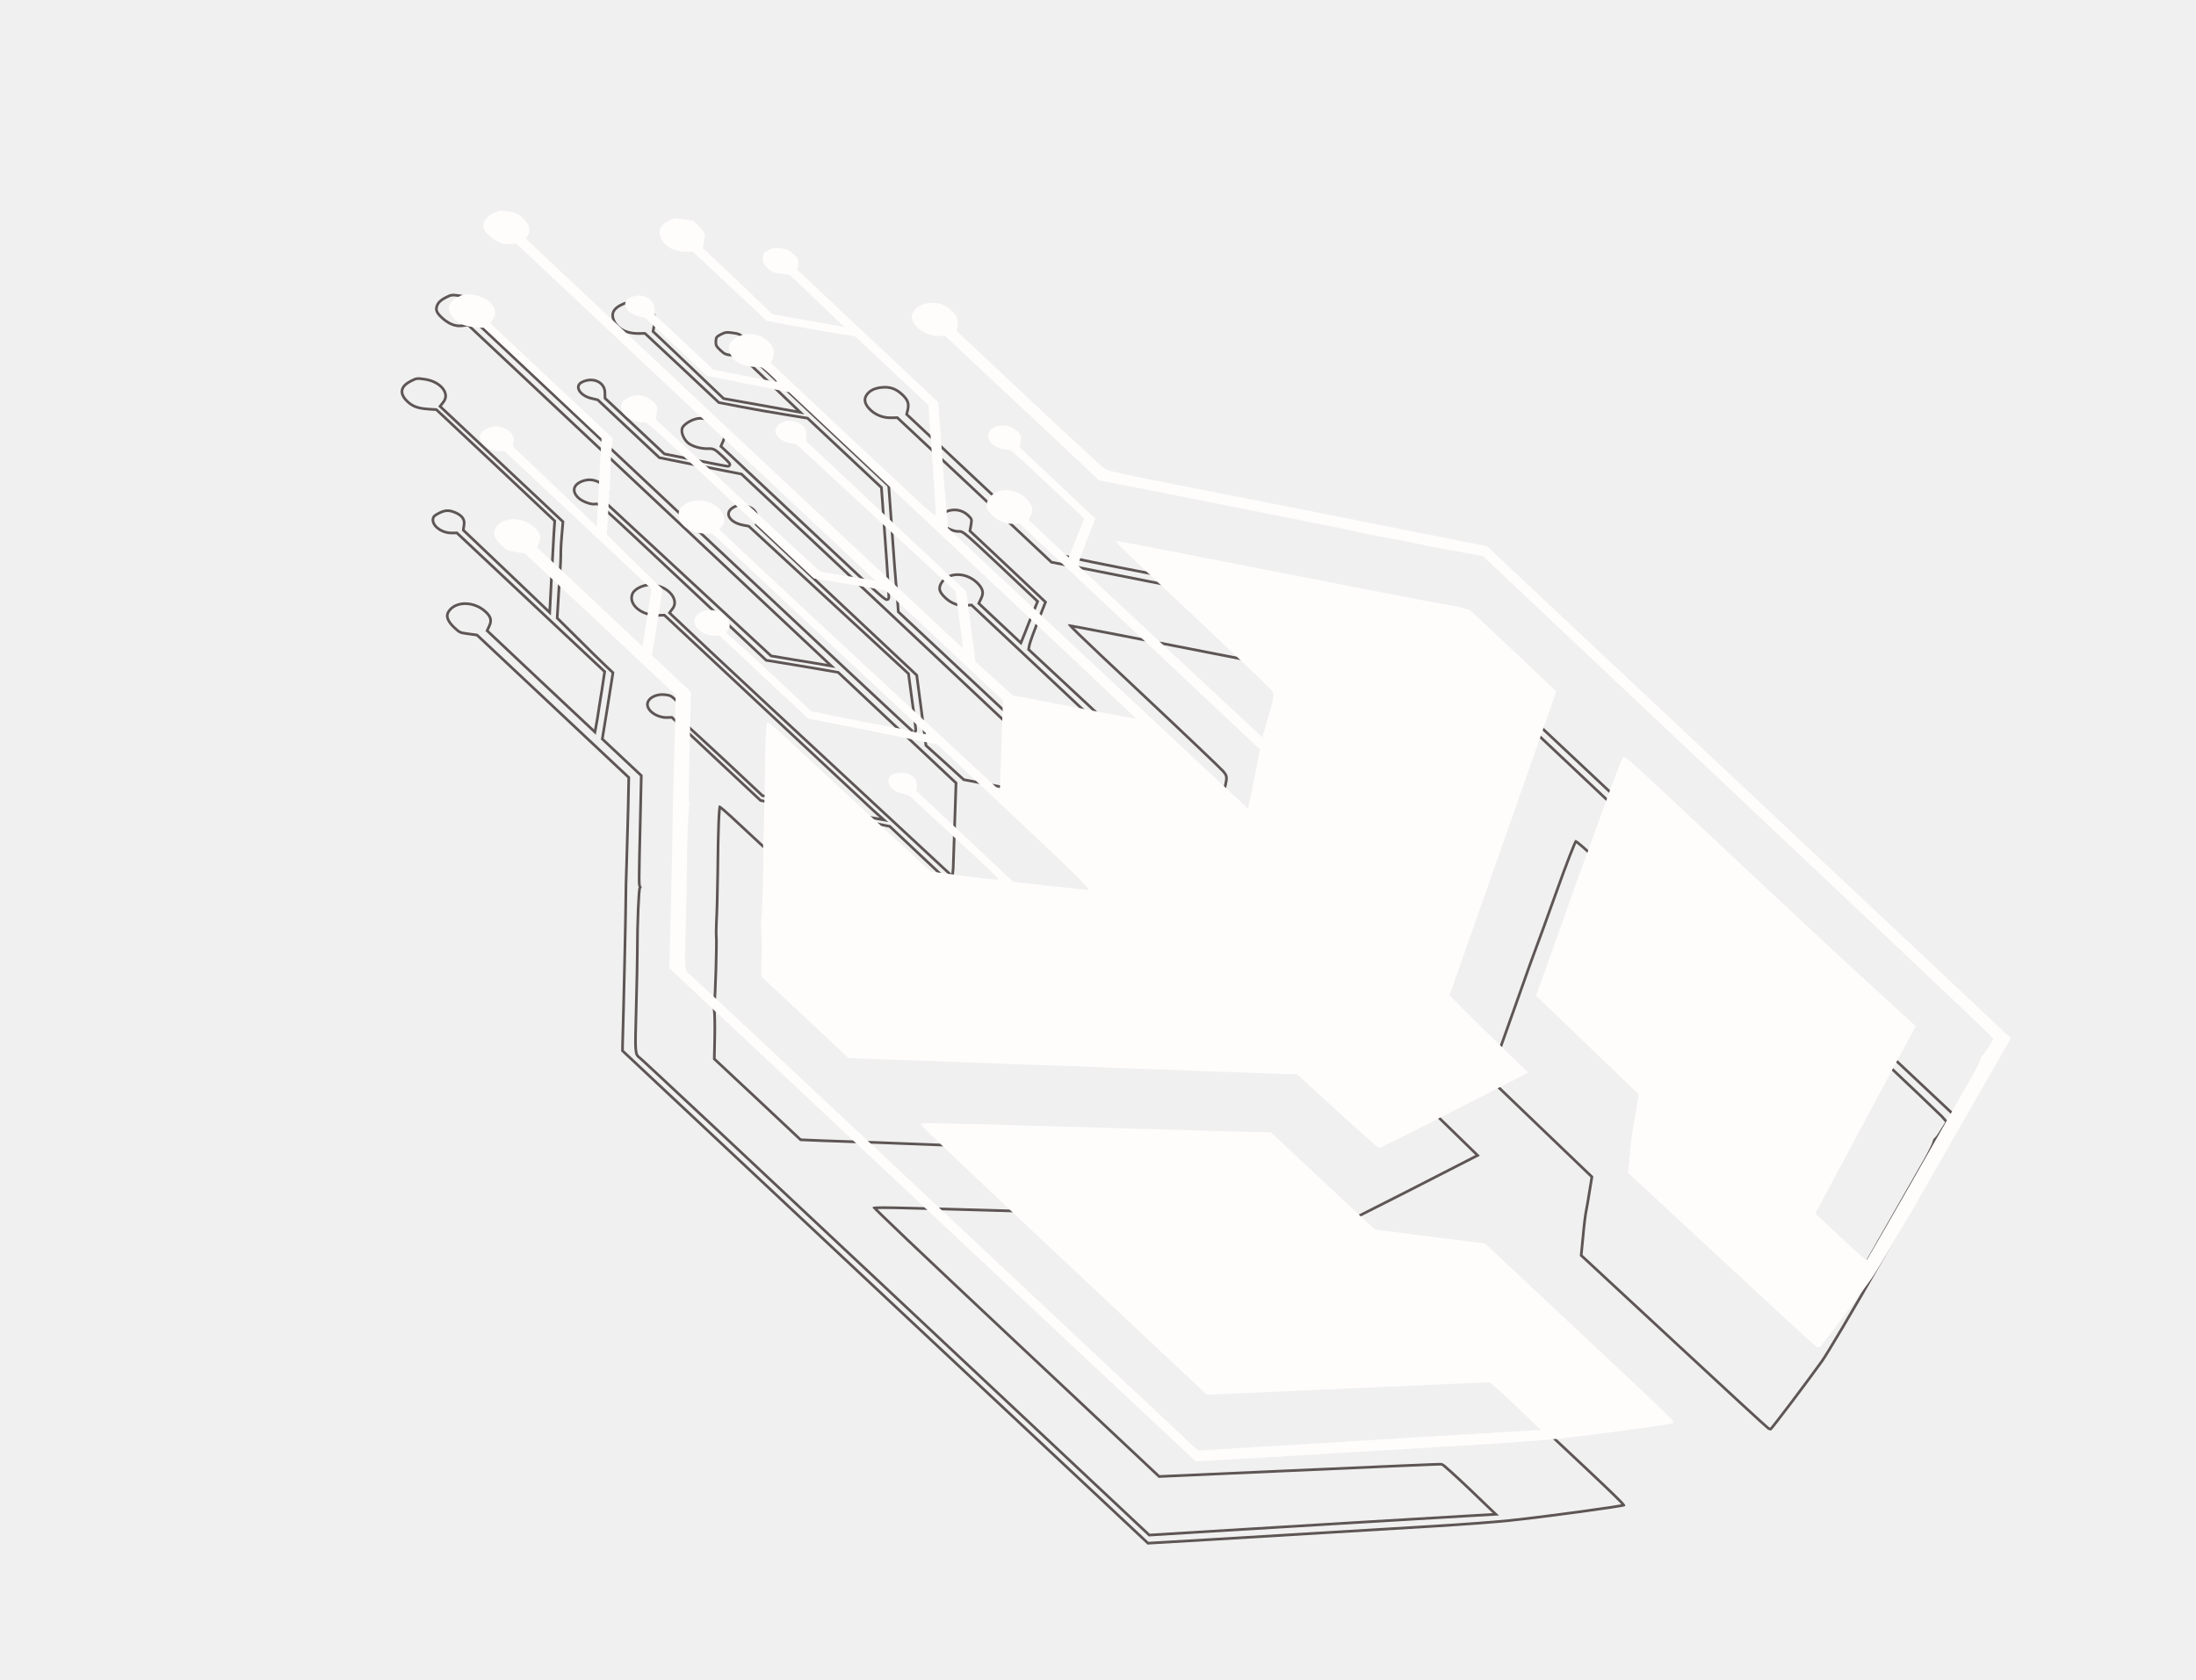
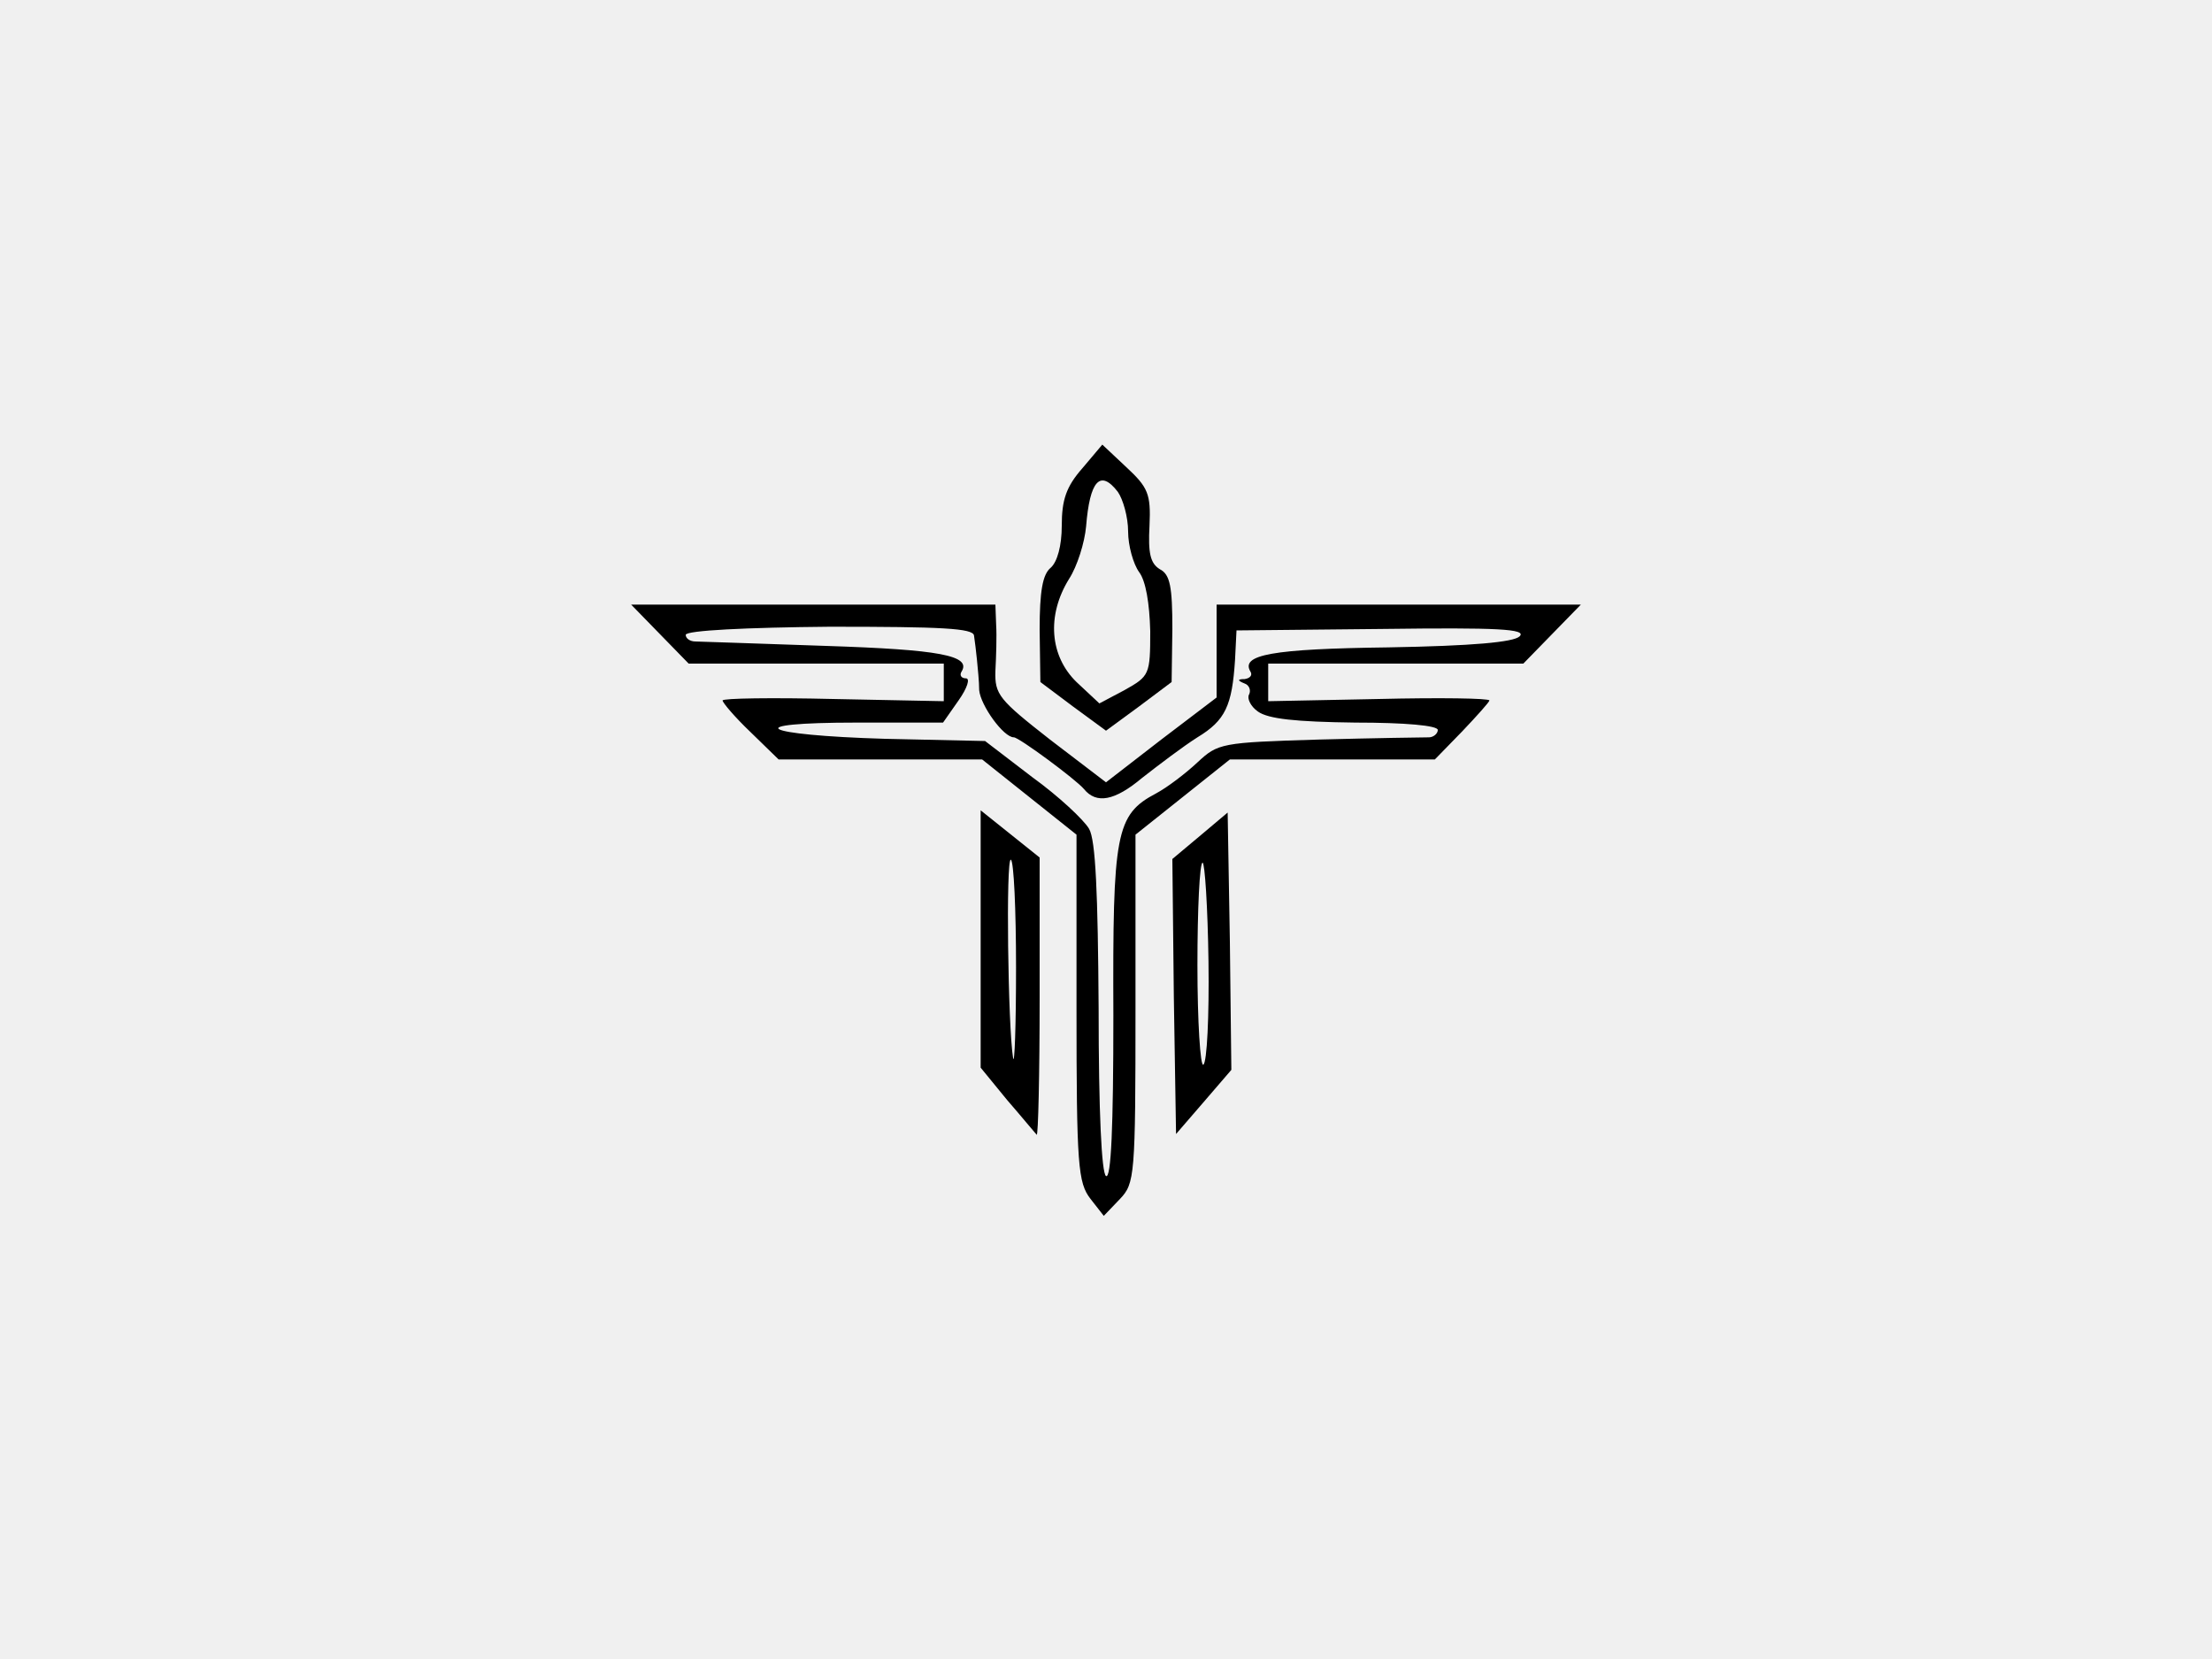
- <svg xmlns="http://www.w3.org/2000/svg" width="1638" height="1253" viewBox="0 0 1638 1253" fill="none">
-   <g id="LogoCombine">
-     <g id="back">
-       <g id="Vector">
-         <mask id="path-1-inside-1" fill="white">
-           <path d="M325.65 226.399C323.502 230.592 324.268 233.382 328.642 237.489C333.964 242.485 339.109 244.6 344.458 244.059L348.894 243.567L482.96 369.446L617.026 495.325L604.066 493.117C596.967 492.014 587.62 490.483 583.359 489.716L575.63 488.41L514.37 431.667L453.11 374.925L453.882 369.957C454.664 365.517 454.451 364.67 451.535 361.933C447.088 357.757 441.306 356.079 436.096 357.397C426.872 359.732 424.552 366.351 430.748 372.169C433.956 375.181 440.937 377.725 444.168 377.007C446.381 376.498 447.548 377.593 508.712 435.023L571.043 493.547L583.211 495.528C589.736 496.61 601.816 498.637 610.03 500.011L624.754 502.581L668.422 543.582L712.09 584.583L711.11 614.193C710.575 630.509 710.037 645.657 709.985 647.808L709.607 651.722L635.881 583.274C595.211 545.605 548.142 501.799 531.301 485.987L500.699 457.123L502.938 454.052C505.435 450.315 504.339 445.147 499.965 441.04C496.539 437.823 492.259 436.004 486.495 435.379C480.82 434.707 473.101 438.068 471.058 442.1C466.876 450.852 477.26 460.343 490.894 460.078L495.193 459.975L569.731 529.702C610.806 568.01 646.908 601.778 650.116 604.79L656.053 610.106L647.854 608.617C643.358 607.759 639.363 606.855 639.072 606.581C638.707 606.239 634.785 605.402 630.347 604.728C625.835 603.985 610.262 601.005 595.675 598.046L569.144 592.671L541.806 567.002C526.7 552.947 512.379 539.76 509.853 537.776C505.311 534.288 505.238 534.219 507.043 531.903C509.428 528.968 508.335 524.967 504.034 520.929C501.191 518.259 499.872 517.668 495.887 517.289C487.843 516.464 480.831 521.264 482.04 526.798C483.136 531.966 490.186 536.387 497.282 536.322L500.757 536.221L533.781 567.229L566.822 598.122L582.468 601.17C591.136 602.84 603.887 605.369 610.865 606.747C617.828 608.239 632.415 611.197 643.315 613.411L663.19 617.454L715.518 666.716C765.82 713.946 777.712 725.629 775.854 725.955C775.353 726.002 762.516 724.686 747.341 722.987L719.758 719.856L683.526 685.837L647.366 651.886L647.9 648.635C648.92 642.477 641.95 637.485 633.959 638.65C628.489 639.465 626.022 641.806 626.734 645.579C627.56 649.718 630.654 652.364 636.849 654.041L642.089 655.469L675.979 686.772C708.921 717.185 709.869 718.075 707.542 718.218C706.128 718.313 694.527 716.994 681.575 715.312L658.186 712.239L613.621 671.171C589.151 648.584 561.838 623.327 553.09 615.113C540.624 603.408 536.858 600.261 536.278 600.88C535.31 601.912 534.652 617.335 534.345 651.588C534.16 665.386 533.777 681.197 533.442 686.575C533.18 692.021 533.128 697.147 533.251 698.039C533.824 701.035 532.54 745.884 531.81 748.174C531.474 749.41 531.447 751.973 531.767 753.826C532.086 755.678 532.318 764.692 532.121 773.822L531.789 790.457L564.319 820.872L596.76 851.332L611.916 851.978C620.274 852.322 632.664 852.701 639.389 852.935C646.203 853.123 658.917 853.547 667.598 853.936C693.981 855.034 723.912 856.099 742.292 856.668C751.902 856.895 772.562 857.664 788.202 858.378C803.77 859.023 817.94 859.649 819.588 859.645C826.345 859.65 838.809 860.098 851.241 860.774C858.524 861.144 868.853 861.529 874.196 861.629C879.627 861.683 889.884 862 897.167 862.369C904.539 862.693 915.192 863.123 921.02 863.29L931.616 863.537L961.512 890.961C977.963 906.019 991.982 918.406 992.629 918.496C993.187 918.631 1018.52 905.935 1048.85 890.433L1103.86 862.259L1074.46 833.622C1058.27 817.9 1045.18 804.709 1045.32 804.32C1045.46 803.931 1063.44 752.768 1085.24 690.704L1124.91 577.753L1092.78 547.452L1060.55 517.197L1054.21 515.383C1050.72 514.432 1046.38 513.596 1044.68 513.418C1042.88 513.285 1009.89 507.011 971.22 499.425C850.166 475.674 799.613 465.854 797.083 465.678C794.876 465.546 799.161 469.699 851.432 518.778C882.707 548.143 909.632 573.812 911.48 575.935C915.014 580.159 915.1 578.946 908.015 603.859L905.634 612.102L836.97 548.149L768.306 484.195L768.912 481.013C769.313 479.319 772.147 471.372 775.32 463.356L781.032 448.926L752.835 422.321L724.549 395.763L725.331 391.322C726.033 387.453 725.748 386.539 722.832 383.801C718.822 380.036 713.816 378.699 708.388 379.812C700.996 381.41 698.717 388.326 703.966 393.254C706.445 395.582 712.164 397.717 715.332 397.457C717.748 397.268 718.639 397.975 745.393 423.096L772.789 448.947L769.663 456.621C767.927 460.812 765.211 467.318 763.862 471.097L761.098 477.945L746.153 463.913L731.281 449.949L732.801 446.719C735.085 442.137 734.05 438.319 729.238 433.801C720.199 425.313 706.209 425.762 701.083 434.79C698.757 439.075 699.637 442.23 704.522 446.816C709.115 451.129 714.761 453.196 720.433 452.701L724.264 452.416L814.078 536.746L903.804 621.122L899.5 643.213C897.08 655.3 894.962 665.213 894.873 665.259C894.8 665.191 844.232 618.098 782.833 560.578L671.027 455.988L670.434 447.799C670.156 443.269 669.625 437.596 669.312 435.103C668.999 432.61 667.705 415.224 666.368 396.374L663.878 362.082L611.316 312.73L558.754 263.378L559.383 259.441C559.876 255.893 559.647 255.161 556.075 251.807C552.576 248.522 551.492 248.021 546.641 247.348C541.952 246.696 540.522 246.906 537.148 248.654C533.685 250.448 533.161 251.25 532.951 254.545C532.829 257.795 533.406 258.983 536.541 261.926C539.967 265.143 540.744 265.485 546.581 266.179L552.903 266.94L573.429 286.472L593.867 306.049L567.095 301.223L540.235 296.443L514.257 271.663L488.19 246.93L489.187 241.527C490.258 236.193 490.128 235.942 485.744 231.309L481.288 226.607L474.012 225.597C467.471 224.63 466.38 224.77 462.473 226.794C456.613 229.829 454.747 233.77 456.74 239.004C459.407 245.907 466.755 249.961 476.502 249.798L480.713 249.741L508.285 275.5L535.696 301.237L551.828 304.352C560.496 306.023 575.454 308.683 584.889 310.168L601.892 312.938L629.158 338.538L656.496 364.207L659.313 403.851C660.974 425.721 662.061 444.594 661.975 445.807C661.673 447.982 660.652 447.024 600.29 390.347L538.907 332.713L540.474 329.139C544.285 320.686 534.257 311.011 521.964 311.112C517.43 311.124 510.681 314.62 508.378 318.149C506.462 321.266 508.214 327.05 512.061 330.793C515.196 333.736 521.99 335.846 527.938 335.739C532.238 335.636 532.311 335.704 538.523 341.408C543.845 346.405 544.324 347.113 542.383 346.844C541.09 346.664 530.101 344.496 518.069 342.126L496.019 337.722L474.148 317.187L452.278 296.652L452.187 292.557C451.949 284.183 442.175 279.793 433.562 284.255C426.903 287.704 431.206 295.884 440.78 298.147L445.406 299.256L468.37 320.818L491.334 342.379L510.975 346.331C521.802 348.477 535.508 351.255 541.605 352.451L552.593 354.619L682.285 476.391C753.583 543.335 811.727 598.186 811.549 598.278C811.371 598.37 790.478 594.536 765.21 589.569L719.298 580.743L705.472 568.15L691.63 555.67L688.19 529.413L684.733 503.269L624.954 447.14L565.175 391.012L565.512 386.801C565.863 381.309 562.338 377.611 555.522 376.256C551.673 375.489 550.332 375.652 547.046 377.354C538.522 381.77 542.276 390.34 553.734 392.689L558.068 393.524L617.376 448.304L676.683 503.084L679.529 524.127C681.222 535.677 682.287 545.216 682.02 545.354C681.754 545.492 608.31 476.792 518.787 392.736L356.071 239.956L357.787 237.686C359.728 234.981 358.998 230.155 356.291 227.097C351.283 221.618 349.131 220.503 342.825 219.627C337.092 218.773 336.163 218.935 331.812 221.189C328.616 222.845 326.551 224.658 325.65 226.399Z" />
-         </mask>
-         <path d="M325.65 226.399C323.502 230.592 324.268 233.382 328.642 237.489C333.964 242.485 339.109 244.6 344.458 244.059L348.894 243.567L482.96 369.446L617.026 495.325L604.066 493.117C596.967 492.014 587.62 490.483 583.359 489.716L575.63 488.41L514.37 431.667L453.11 374.925L453.882 369.957C454.664 365.517 454.451 364.67 451.535 361.933C447.088 357.757 441.306 356.079 436.096 357.397C426.872 359.732 424.552 366.351 430.748 372.169C433.956 375.181 440.937 377.725 444.168 377.007C446.381 376.498 447.548 377.593 508.712 435.023L571.043 493.547L583.211 495.528C589.736 496.61 601.816 498.637 610.03 500.011L624.754 502.581L668.422 543.582L712.09 584.583L711.11 614.193C710.575 630.509 710.037 645.657 709.985 647.808L709.607 651.722L635.881 583.274C595.211 545.605 548.142 501.799 531.301 485.987L500.699 457.123L502.938 454.052C505.435 450.315 504.339 445.147 499.965 441.04C496.539 437.823 492.259 436.004 486.495 435.379C480.82 434.707 473.101 438.068 471.058 442.1C466.876 450.852 477.26 460.343 490.894 460.078L495.193 459.975L569.731 529.702C610.806 568.01 646.908 601.778 650.116 604.79L656.053 610.106L647.854 608.617C643.358 607.759 639.363 606.855 639.072 606.581C638.707 606.239 634.785 605.402 630.347 604.728C625.835 603.985 610.262 601.005 595.675 598.046L569.144 592.671L541.806 567.002C526.7 552.947 512.379 539.76 509.853 537.776C505.311 534.288 505.238 534.219 507.043 531.903C509.428 528.968 508.335 524.967 504.034 520.929C501.191 518.259 499.872 517.668 495.887 517.289C487.843 516.464 480.831 521.264 482.04 526.798C483.136 531.966 490.186 536.387 497.282 536.322L500.757 536.221L533.781 567.229L566.822 598.122L582.468 601.17C591.136 602.84 603.887 605.369 610.865 606.747C617.828 608.239 632.415 611.197 643.315 613.411L663.19 617.454L715.518 666.716C765.82 713.946 777.712 725.629 775.854 725.955C775.353 726.002 762.516 724.686 747.341 722.987L719.758 719.856L683.526 685.837L647.366 651.886L647.9 648.635C648.92 642.477 641.95 637.485 633.959 638.65C628.489 639.465 626.022 641.806 626.734 645.579C627.56 649.718 630.654 652.364 636.849 654.041L642.089 655.469L675.979 686.772C708.921 717.185 709.869 718.075 707.542 718.218C706.128 718.313 694.527 716.994 681.575 715.312L658.186 712.239L613.621 671.171C589.151 648.584 561.838 623.327 553.09 615.113C540.624 603.408 536.858 600.261 536.278 600.88C535.31 601.912 534.652 617.335 534.345 651.588C534.16 665.386 533.777 681.197 533.442 686.575C533.18 692.021 533.128 697.147 533.251 698.039C533.824 701.035 532.54 745.884 531.81 748.174C531.474 749.41 531.447 751.973 531.767 753.826C532.086 755.678 532.318 764.692 532.121 773.822L531.789 790.457L564.319 820.872L596.76 851.332L611.916 851.978C620.274 852.322 632.664 852.701 639.389 852.935C646.203 853.123 658.917 853.547 667.598 853.936C693.981 855.034 723.912 856.099 742.292 856.668C751.902 856.895 772.562 857.664 788.202 858.378C803.77 859.023 817.94 859.649 819.588 859.645C826.345 859.65 838.809 860.098 851.241 860.774C858.524 861.144 868.853 861.529 874.196 861.629C879.627 861.683 889.884 862 897.167 862.369C904.539 862.693 915.192 863.123 921.02 863.29L931.616 863.537L961.512 890.961C977.963 906.019 991.982 918.406 992.629 918.496C993.187 918.631 1018.52 905.935 1048.85 890.433L1103.86 862.259L1074.46 833.622C1058.27 817.9 1045.18 804.709 1045.32 804.32C1045.46 803.931 1063.44 752.768 1085.24 690.704L1124.91 577.753L1092.78 547.452L1060.55 517.197L1054.21 515.383C1050.72 514.432 1046.38 513.596 1044.68 513.418C1042.88 513.285 1009.89 507.011 971.22 499.425C850.166 475.674 799.613 465.854 797.083 465.678C794.876 465.546 799.161 469.699 851.432 518.778C882.707 548.143 909.632 573.812 911.48 575.935C915.014 580.159 915.1 578.946 908.015 603.859L905.634 612.102L836.97 548.149L768.306 484.195L768.912 481.013C769.313 479.319 772.147 471.372 775.32 463.356L781.032 448.926L752.835 422.321L724.549 395.763L725.331 391.322C726.033 387.453 725.748 386.539 722.832 383.801C718.822 380.036 713.816 378.699 708.388 379.812C700.996 381.41 698.717 388.326 703.966 393.254C706.445 395.582 712.164 397.717 715.332 397.457C717.748 397.268 718.639 397.975 745.393 423.096L772.789 448.947L769.663 456.621C767.927 460.812 765.211 467.318 763.862 471.097L761.098 477.945L746.153 463.913L731.281 449.949L732.801 446.719C735.085 442.137 734.05 438.319 729.238 433.801C720.199 425.313 706.209 425.762 701.083 434.79C698.757 439.075 699.637 442.23 704.522 446.816C709.115 451.129 714.761 453.196 720.433 452.701L724.264 452.416L814.078 536.746L903.804 621.122L899.5 643.213C897.08 655.3 894.962 665.213 894.873 665.259C894.8 665.191 844.232 618.098 782.833 560.578L671.027 455.988L670.434 447.799C670.156 443.269 669.625 437.596 669.312 435.103C668.999 432.61 667.705 415.224 666.368 396.374L663.878 362.082L611.316 312.73L558.754 263.378L559.383 259.441C559.876 255.893 559.647 255.161 556.075 251.807C552.576 248.522 551.492 248.021 546.641 247.348C541.952 246.696 540.522 246.906 537.148 248.654C533.685 250.448 533.161 251.25 532.951 254.545C532.829 257.795 533.406 258.983 536.541 261.926C539.967 265.143 540.744 265.485 546.581 266.179L552.903 266.94L573.429 286.472L593.867 306.049L567.095 301.223L540.235 296.443L514.257 271.663L488.19 246.93L489.187 241.527C490.258 236.193 490.128 235.942 485.744 231.309L481.288 226.607L474.012 225.597C467.471 224.63 466.38 224.77 462.473 226.794C456.613 229.829 454.747 233.77 456.74 239.004C459.407 245.907 466.755 249.961 476.502 249.798L480.713 249.741L508.285 275.5L535.696 301.237L551.828 304.352C560.496 306.023 575.454 308.683 584.889 310.168L601.892 312.938L629.158 338.538L656.496 364.207L659.313 403.851C660.974 425.721 662.061 444.594 661.975 445.807C661.673 447.982 660.652 447.024 600.29 390.347L538.907 332.713L540.474 329.139C544.285 320.686 534.257 311.011 521.964 311.112C517.43 311.124 510.681 314.62 508.378 318.149C506.462 321.266 508.214 327.05 512.061 330.793C515.196 333.736 521.99 335.846 527.938 335.739C532.238 335.636 532.311 335.704 538.523 341.408C543.845 346.405 544.324 347.113 542.383 346.844C541.09 346.664 530.101 344.496 518.069 342.126L496.019 337.722L474.148 317.187L452.278 296.652L452.187 292.557C451.949 284.183 442.175 279.793 433.562 284.255C426.903 287.704 431.206 295.884 440.78 298.147L445.406 299.256L468.37 320.818L491.334 342.379L510.975 346.331C521.802 348.477 535.508 351.255 541.605 352.451L552.593 354.619L682.285 476.391C753.583 543.335 811.727 598.186 811.549 598.278C811.371 598.37 790.478 594.536 765.21 589.569L719.298 580.743L705.472 568.15L691.63 555.67L688.19 529.413L684.733 503.269L624.954 447.14L565.175 391.012L565.512 386.801C565.863 381.309 562.338 377.611 555.522 376.256C551.673 375.489 550.332 375.652 547.046 377.354C538.522 381.77 542.276 390.34 553.734 392.689L558.068 393.524L617.376 448.304L676.683 503.084L679.529 524.127C681.222 535.677 682.287 545.216 682.02 545.354C681.754 545.492 608.31 476.792 518.787 392.736L356.071 239.956L357.787 237.686C359.728 234.981 358.998 230.155 356.291 227.097C351.283 221.618 349.131 220.503 342.825 219.627C337.092 218.773 336.163 218.935 331.812 221.189C328.616 222.845 326.551 224.658 325.65 226.399Z" stroke="#5E5555" stroke-width="4" mask="url(#path-1-inside-1)" />
-       </g>
-       <g id="Vector_2">
-         <mask id="path-2-inside-2" fill="white">
-           <path d="M299.676 288.817C297.77 292.46 299.04 296.37 303.341 300.408C307.35 304.173 311.589 305.695 319.753 306.245L325.064 306.574L368.951 347.781L412.749 389.034L412.108 398.394C411.805 403.542 411.065 418.371 410.344 431.278L409.146 454.733L377.935 424.911L346.635 395.134L347.176 391.243C347.795 386.78 344.902 383.286 338.948 381.06C334.402 379.379 331.485 379.615 326.424 382.237C323.316 383.847 322.244 385.039 321.958 387.099C321.163 392.822 328.831 398.727 337.002 398.637L340.388 398.583L395.21 450.057L449.959 501.462L447.954 514.716C446.775 522.018 445.189 531.654 444.57 536.118L443.118 544.198L403.824 507.304L364.546 470.295L365.84 467.5C367.963 462.896 367.171 459.695 363.016 455.793C353.903 447.237 339.242 447.184 333.767 455.756C331.27 459.492 332.8 463.904 338.195 468.969C342.204 472.734 342.819 473.052 348.891 473.837L355.359 474.735L411.712 527.647L467.992 580.49L467.543 602.708C467.241 614.973 466.759 633.279 466.42 643.439C466.007 653.53 465.787 666.39 465.76 671.927C465.779 680.095 464.197 752.608 463.402 778.511L463.327 784.391L659.537 968.361L855.909 1152.35L903.264 1149.6C950.295 1146.8 993.585 1144.23 1069.05 1139.66C1090.82 1138.37 1116.3 1136.43 1125.84 1135.42C1151.51 1132.74 1209.88 1124.81 1211.92 1123.75C1213.7 1122.83 1213.04 1122.22 1142.68 1056.28L1071.73 989.789L1030.59 984.543L989.46 979.298L950.733 943.065L912.006 906.833L876.936 905.987C857.643 905.466 812.17 904.167 775.733 903.074C652.132 899.441 651.469 899.465 650.778 900.886C650.448 901.482 683.789 933.175 757.274 1002.17L864.22 1102.59L919.197 1100.13C1048.64 1094.37 1073.76 1093.25 1075.22 1093.45C1075.86 1093.54 1084.8 1101.55 1094.99 1111.25L1113.39 1128.91L1091.3 1130.16C1058.48 1132.07 957.847 1138.1 904.569 1141.38L857.611 1144.25L669.436 967.694C565.989 870.564 479.86 789.954 477.99 788.586C474.63 786.078 474.63 786.078 475.529 752.898C476.011 734.593 476.417 715.052 476.388 709.332C476.356 689.38 477.466 662.996 478.265 662.582C478.798 662.306 478.788 661.779 478.424 661.437C477.476 660.547 477.528 658.396 478.567 612.93L479.35 578.218L464.842 564.597L450.335 550.975L454.342 526.276L458.276 501.509L452.371 495.965C449.09 492.884 439.733 483.711 431.559 475.519L416.637 460.731L417.351 448.465C417.715 441.692 418.371 432.217 418.715 427.366C419.06 422.514 419.312 416.542 419.307 414.208C419.228 411.806 419.503 405.078 420.063 399.265L420.935 388.829L375.226 345.911L329.59 303.062L331.499 300.586C337.196 293.386 329.479 283.682 316.705 281.908C311.135 281.076 310.206 281.239 305.855 283.493C302.658 285.149 300.593 286.962 299.676 288.817Z" />
-         </mask>
-         <path d="M299.676 288.817C297.77 292.46 299.04 296.37 303.341 300.408C307.35 304.173 311.589 305.695 319.753 306.245L325.064 306.574L368.951 347.781L412.749 389.034L412.108 398.394C411.805 403.542 411.065 418.371 410.344 431.278L409.146 454.733L377.935 424.911L346.635 395.134L347.176 391.243C347.795 386.78 344.902 383.286 338.948 381.06C334.402 379.379 331.485 379.615 326.424 382.237C323.316 383.847 322.244 385.039 321.958 387.099C321.163 392.822 328.831 398.727 337.002 398.637L340.388 398.583L395.21 450.057L449.959 501.462L447.954 514.716C446.775 522.018 445.189 531.654 444.57 536.118L443.118 544.198L403.824 507.304L364.546 470.295L365.84 467.5C367.963 462.896 367.171 459.695 363.016 455.793C353.903 447.237 339.242 447.184 333.767 455.756C331.27 459.492 332.8 463.904 338.195 468.969C342.204 472.734 342.819 473.052 348.891 473.837L355.359 474.735L411.712 527.647L467.992 580.49L467.543 602.708C467.241 614.973 466.759 633.279 466.42 643.439C466.007 653.53 465.787 666.39 465.76 671.927C465.779 680.095 464.197 752.608 463.402 778.511L463.327 784.391L659.537 968.361L855.909 1152.35L903.264 1149.6C950.295 1146.8 993.585 1144.23 1069.05 1139.66C1090.82 1138.37 1116.3 1136.43 1125.84 1135.42C1151.51 1132.74 1209.88 1124.81 1211.92 1123.75C1213.7 1122.83 1213.04 1122.22 1142.68 1056.28L1071.73 989.789L1030.59 984.543L989.46 979.298L950.733 943.065L912.006 906.833L876.936 905.987C857.643 905.466 812.17 904.167 775.733 903.074C652.132 899.441 651.469 899.465 650.778 900.886C650.448 901.482 683.789 933.175 757.274 1002.17L864.22 1102.59L919.197 1100.13C1048.64 1094.37 1073.76 1093.25 1075.22 1093.45C1075.86 1093.54 1084.8 1101.55 1094.99 1111.25L1113.39 1128.91L1091.3 1130.16C1058.48 1132.07 957.847 1138.1 904.569 1141.38L857.611 1144.25L669.436 967.694C565.989 870.564 479.86 789.954 477.99 788.586C474.63 786.078 474.63 786.078 475.529 752.898C476.011 734.593 476.417 715.052 476.388 709.332C476.356 689.38 477.466 662.996 478.265 662.582C478.798 662.306 478.788 661.779 478.424 661.437C477.476 660.547 477.528 658.396 478.567 612.93L479.35 578.218L464.842 564.597L450.335 550.975L454.342 526.276L458.276 501.509L452.371 495.965C449.09 492.884 439.733 483.711 431.559 475.519L416.637 460.731L417.351 448.465C417.715 441.692 418.371 432.217 418.715 427.366C419.06 422.514 419.312 416.542 419.307 414.208C419.228 411.806 419.503 405.078 420.063 399.265L420.935 388.829L375.226 345.911L329.59 303.062L331.499 300.586C337.196 293.386 329.479 283.682 316.705 281.908C311.135 281.076 310.206 281.239 305.855 283.493C302.658 285.149 300.593 286.962 299.676 288.817Z" stroke="#5E5555" stroke-width="4" mask="url(#path-2-inside-2)" />
-       </g>
-       <g id="Vector_3">
-         <mask id="path-3-inside-3" fill="white">
-           <path d="M645.435 294.313C642.939 298.049 644.145 302.416 648.738 306.728C653.128 310.721 658.685 312.834 664.722 312.681L668.933 312.624L726.395 366.448L783.842 420.386L799.092 423.321C807.509 425.014 840.799 431.562 872.957 437.953C905.115 444.343 940.078 451.298 950.744 453.421C961.336 455.475 972.94 457.961 976.522 458.867C980.032 459.704 990.697 461.827 1000.26 463.564C1009.76 465.232 1019.94 467.287 1022.89 467.989C1025.75 468.736 1032.8 470.182 1038.36 471.128C1044 472.029 1053.4 473.743 1059.34 474.917L1070.18 476.948L1257.22 653.345C1360.11 750.339 1445.77 831.408 1447.61 833.531L1450.89 837.252L1447.39 842.89C1445.56 845.96 1443.53 848.712 1442.99 848.987C1442.37 849.309 1441.7 850.615 1441.43 851.92C1441.26 853.179 1438.19 859.228 1434.79 865.346C1416.99 896.762 1357.47 1000.77 1356.68 1001.71C1355.91 1002.54 1353.11 1000.17 1336.92 984.972L1318.04 967.243L1324.91 954.549C1328.68 947.607 1342.85 920.936 1356.54 895.365C1370.22 869.795 1384.02 844.063 1387.21 838.266L1392.97 827.634L1360.36 797.793C1342.37 781.412 1293.62 736.031 1251.99 696.946C1180.48 629.797 1176.31 626.01 1174.88 626.746C1174 627.205 1167.3 644.589 1159.87 665.43C1152.46 686.157 1145.66 704.868 1144.8 706.907C1143.94 708.945 1137.76 726.168 1131.09 745.131C1124.41 764.093 1116.78 785.255 1114.32 792.263L1109.69 804.86L1148.01 841.619L1186.34 878.379L1184.72 888.245C1183.88 893.67 1182.71 900.331 1182.17 903.055C1181.55 905.711 1180.5 914.431 1179.8 922.441L1178.36 936.997L1247.27 1000.93C1285.23 1036.18 1317.08 1065.56 1318.22 1066.25C1319.35 1067.04 1320.7 1067.41 1321.23 1067.13C1322.3 1066.58 1349.05 1031.16 1359.79 1016.14C1364 1010.14 1383.35 977.596 1402.56 943.751C1421.92 909.928 1443.58 872.05 1450.78 859.401L1463.92 836.554L1268.56 652.994L1073.19 469.549L1011.6 457.265C977.683 450.513 948.007 444.642 945.525 444.122C943.042 443.602 921.55 439.335 897.559 434.662C785.569 412.694 791.165 413.938 786.315 410.289C783.935 408.442 758.444 384.897 729.721 357.928L677.378 308.781L678.162 305.507C679.137 300.859 678.006 297.728 673.705 293.689C668.894 289.172 664.186 287.468 658.012 288.01C651.928 288.507 647.843 290.623 645.435 294.313Z" />
-         </mask>
-         <path d="M645.435 294.313C642.939 298.049 644.145 302.416 648.738 306.728C653.128 310.721 658.685 312.834 664.722 312.681L668.933 312.624L726.395 366.448L783.842 420.386L799.092 423.321C807.509 425.014 840.799 431.562 872.957 437.953C905.115 444.343 940.078 451.298 950.744 453.421C961.336 455.475 972.94 457.961 976.522 458.867C980.032 459.704 990.697 461.827 1000.26 463.564C1009.76 465.232 1019.94 467.287 1022.89 467.989C1025.75 468.736 1032.8 470.182 1038.36 471.128C1044 472.029 1053.4 473.743 1059.34 474.917L1070.18 476.948L1257.22 653.345C1360.11 750.339 1445.77 831.408 1447.61 833.531L1450.89 837.252L1447.39 842.89C1445.56 845.96 1443.53 848.712 1442.99 848.987C1442.37 849.309 1441.7 850.615 1441.43 851.92C1441.26 853.179 1438.19 859.228 1434.79 865.346C1416.99 896.762 1357.47 1000.77 1356.68 1001.71C1355.91 1002.54 1353.11 1000.17 1336.92 984.972L1318.04 967.243L1324.91 954.549C1328.68 947.607 1342.85 920.936 1356.54 895.365C1370.22 869.795 1384.02 844.063 1387.21 838.266L1392.97 827.634L1360.36 797.793C1342.37 781.412 1293.62 736.031 1251.99 696.946C1180.48 629.797 1176.31 626.01 1174.88 626.746C1174 627.205 1167.3 644.589 1159.87 665.43C1152.46 686.157 1145.66 704.868 1144.8 706.907C1143.94 708.945 1137.76 726.168 1131.09 745.131C1124.41 764.093 1116.78 785.255 1114.32 792.263L1109.69 804.86L1148.01 841.619L1186.34 878.379L1184.72 888.245C1183.88 893.67 1182.71 900.331 1182.17 903.055C1181.55 905.711 1180.5 914.431 1179.8 922.441L1178.36 936.997L1247.27 1000.93C1285.23 1036.18 1317.08 1065.56 1318.22 1066.25C1319.35 1067.04 1320.7 1067.41 1321.23 1067.13C1322.3 1066.58 1349.05 1031.16 1359.79 1016.14C1364 1010.14 1383.35 977.596 1402.56 943.751C1421.92 909.928 1443.58 872.05 1450.78 859.401L1463.92 836.554L1268.56 652.994L1073.19 469.549L1011.6 457.265C977.683 450.513 948.007 444.642 945.525 444.122C943.042 443.602 921.55 439.335 897.559 434.662C785.569 412.694 791.165 413.938 786.315 410.289C783.935 408.442 758.444 384.897 729.721 357.928L677.378 308.781L678.162 305.507C679.137 300.859 678.006 297.728 673.705 293.689C668.894 289.172 664.186 287.468 658.012 288.01C651.928 288.507 647.843 290.623 645.435 294.313Z" stroke="#5E5555" stroke-width="4" mask="url(#path-3-inside-3)" />
-       </g>
-     </g>
-     <g id="front">
-       <path id="Vector_4" d="M361.65 164.399C359.502 168.592 360.268 171.382 364.642 175.489C369.964 180.485 375.109 182.6 380.458 182.059L384.894 181.567L518.96 307.446L653.026 433.325L640.066 431.117C632.967 430.014 623.62 428.483 619.359 427.716L611.63 426.41L550.37 369.667L489.11 312.925L489.882 307.957C490.664 303.517 490.451 302.67 487.535 299.933C483.088 295.757 477.306 294.079 472.096 295.397C462.872 297.732 460.552 304.351 466.748 310.169C469.956 313.181 476.937 315.725 480.168 315.007C482.381 314.498 483.548 315.593 544.712 373.023L607.043 431.547L619.211 433.528C625.736 434.61 637.816 436.637 646.03 438.011L660.754 440.581L704.422 481.582L748.09 522.583L747.11 552.193C746.575 568.509 746.037 583.657 745.985 585.808L745.607 589.722L671.881 521.274C631.211 483.605 584.142 439.799 567.301 423.987L536.699 395.123L538.938 392.052C541.435 388.315 540.339 383.147 535.965 379.04C532.539 375.823 528.259 374.004 522.495 373.379C516.82 372.707 509.101 376.068 507.058 380.1C502.876 388.852 513.26 398.343 526.894 398.078L531.193 397.975L605.731 467.702C646.806 506.01 682.908 539.778 686.116 542.79L692.053 548.106L683.854 546.617C679.358 545.759 675.363 544.855 675.072 544.581C674.707 544.239 670.785 543.402 666.347 542.728C661.835 541.985 646.262 539.005 631.675 536.046L605.144 530.671L577.806 505.002C562.7 490.947 548.379 477.76 545.853 475.776C541.311 472.288 541.238 472.219 543.043 469.903C545.428 466.968 544.335 462.967 540.034 458.929C537.191 456.259 535.872 455.668 531.887 455.289C523.843 454.464 516.831 459.264 518.04 464.798C519.136 469.966 526.186 474.387 533.282 474.322L536.757 474.221L569.781 505.229L602.822 536.122L618.468 539.17C627.136 540.84 639.887 543.369 646.865 544.747C653.828 546.239 668.415 549.197 679.315 551.411L699.19 555.454L751.518 604.716C801.82 651.946 813.712 663.629 811.854 663.955C811.353 664.002 798.516 662.686 783.341 660.987L755.758 657.856L719.526 623.837L683.366 589.886L683.9 586.635C684.92 580.477 677.95 575.485 669.959 576.65C664.489 577.465 662.022 579.806 662.734 583.579C663.56 587.718 666.654 590.364 672.849 592.041L678.089 593.469L711.979 624.772C744.921 655.185 745.869 656.075 743.542 656.218C742.128 656.313 730.526 654.994 717.575 653.312L694.186 650.239L649.621 609.171C625.151 586.584 597.838 561.327 589.09 553.113C576.624 541.408 572.858 538.261 572.278 538.88C571.31 539.912 570.652 555.335 570.345 589.588C570.16 603.386 569.777 619.197 569.442 624.575C569.18 630.021 569.128 635.147 569.251 636.039C569.824 639.035 568.54 683.884 567.81 686.174C567.474 687.41 567.447 689.973 567.767 691.826C568.086 693.678 568.318 702.692 568.121 711.822L567.789 728.457L600.319 758.872L632.76 789.332L647.916 789.978C656.274 790.322 668.664 790.701 675.389 790.935C682.203 791.123 694.917 791.547 703.598 791.936C729.981 793.034 759.912 794.099 778.292 794.668C787.902 794.895 808.562 795.664 824.202 796.378C839.77 797.023 853.94 797.649 855.588 797.645C862.345 797.65 874.809 798.098 887.241 798.774C894.524 799.144 904.853 799.529 910.196 799.629C915.627 799.683 925.884 800 933.167 800.369C940.539 800.693 951.192 801.123 957.02 801.29L967.616 801.537L997.512 828.961C1013.96 844.019 1027.98 856.406 1028.63 856.496C1029.19 856.631 1054.52 843.935 1084.85 828.433L1139.86 800.259L1110.46 771.622C1094.27 755.9 1081.18 742.709 1081.32 742.32C1081.46 741.931 1099.44 690.768 1121.24 628.704L1160.91 515.753L1128.78 485.452L1096.55 455.197L1090.21 453.383C1086.72 452.432 1082.38 451.596 1080.68 451.418C1078.88 451.285 1045.89 445.011 1007.22 437.425C886.166 413.674 835.613 403.854 833.083 403.678C830.876 403.546 835.161 407.699 887.432 456.778C918.707 486.143 945.632 511.812 947.48 513.935C951.014 518.159 951.1 516.946 944.015 541.859L941.634 550.102L872.97 486.149L804.306 422.195L804.912 419.013C805.313 417.319 808.147 409.372 811.32 401.356L817.032 386.926L788.835 360.321L760.549 333.763L761.331 329.322C762.033 325.453 761.748 324.539 758.832 321.801C754.822 318.036 749.816 316.699 744.388 317.812C736.996 319.41 734.717 326.326 739.966 331.254C742.445 333.582 748.164 335.717 751.332 335.457C753.748 335.268 754.639 335.975 781.393 361.096L808.789 386.947L805.663 394.621C803.927 398.812 801.211 405.318 799.862 409.097L797.098 415.945L782.153 401.913L767.281 387.949L768.801 384.719C771.085 380.137 770.05 376.319 765.238 371.801C756.199 363.313 742.209 363.762 737.083 372.79C734.757 377.075 735.637 380.23 740.522 384.816C745.115 389.129 750.761 391.196 756.433 390.701L760.264 390.416L850.078 474.746L939.804 559.122L935.5 581.213C933.08 593.3 930.962 603.213 930.873 603.259C930.8 603.191 880.232 556.098 818.833 498.578L707.027 393.988L706.434 385.799C706.156 381.269 705.625 375.596 705.312 373.103C704.999 370.61 703.705 353.224 702.368 334.374L699.878 300.082L647.316 250.73L594.754 201.378L595.383 197.441C595.876 193.893 595.647 193.161 592.075 189.807C588.576 186.522 587.492 186.021 582.641 185.348C577.952 184.696 576.522 184.906 573.148 186.654C569.685 188.448 569.161 189.25 568.951 192.545C568.829 195.795 569.406 196.983 572.541 199.926C575.967 203.143 576.744 203.485 582.581 204.179L588.903 204.94L609.429 224.472L629.867 244.049L603.095 239.223L576.235 234.443L550.257 209.663L524.19 184.93L525.187 179.527C526.258 174.193 526.128 173.942 521.744 169.309L517.288 164.607L510.012 163.597C503.471 162.63 502.38 162.77 498.473 164.794C492.613 167.829 490.747 171.77 492.74 177.004C495.407 183.907 502.755 187.961 512.502 187.798L516.713 187.741L544.285 213.5L571.696 239.237L587.828 242.352C596.496 244.023 611.454 246.683 620.889 248.168L637.892 250.938L665.158 276.538L692.496 302.207L695.313 341.851C696.974 363.721 698.061 382.594 697.975 383.807C697.673 385.982 696.652 385.024 636.29 328.347L574.907 270.713L576.474 267.139C580.285 258.686 570.257 249.011 557.964 249.112C553.43 249.124 546.681 252.62 544.378 256.149C542.462 259.266 544.214 265.05 548.061 268.793C551.196 271.736 557.99 273.846 563.938 273.739C568.238 273.636 568.311 273.704 574.523 279.408C579.845 284.405 580.324 285.113 578.383 284.844C577.09 284.664 566.101 282.496 554.069 280.126L532.019 275.722L510.148 255.187L488.278 234.652L488.187 230.557C487.949 222.183 478.175 217.793 469.562 222.255C462.903 225.704 467.206 233.884 476.78 236.147L481.406 237.256L504.37 258.818L527.334 280.379L546.975 284.331C557.802 286.477 571.508 289.255 577.605 290.451L588.593 292.619L718.285 414.391C789.583 481.335 847.727 536.186 847.549 536.278C847.371 536.37 826.478 532.536 801.21 527.569L755.298 518.743L741.472 506.15L727.63 493.67L724.19 467.413L720.733 441.269L660.954 385.14L601.175 329.012L601.512 324.801C601.863 319.309 598.338 315.611 591.522 314.256C587.673 313.489 586.332 313.652 583.046 315.354C574.522 319.77 578.276 328.34 589.734 330.689L594.068 331.524L653.376 386.304L712.683 441.084L715.529 462.127C717.222 473.677 718.287 483.216 718.02 483.354C717.754 483.492 644.31 414.792 554.787 330.736L392.071 177.956L393.787 175.686C395.728 172.981 394.998 168.155 392.291 165.097C387.283 159.618 385.131 158.503 378.825 157.627C373.092 156.773 372.163 156.935 367.812 159.189C364.616 160.845 362.551 162.658 361.65 164.399Z" fill="#FFFCFC" />
-       <path id="Vector_5" d="M335.676 226.817C333.77 230.46 335.04 234.37 339.341 238.408C343.35 242.173 347.589 243.695 355.753 244.245L361.064 244.574L404.951 285.781L448.749 327.034L448.108 336.394C447.805 341.542 447.065 356.371 446.344 369.278L445.146 392.733L413.935 362.911L382.635 333.134L383.176 329.243C383.795 324.78 380.902 321.286 374.948 319.06C370.402 317.379 367.485 317.615 362.424 320.237C359.316 321.847 358.244 323.039 357.958 325.099C357.163 330.822 364.831 336.727 373.002 336.637L376.388 336.583L431.21 388.057L485.959 439.462L483.954 452.716C482.775 460.018 481.189 469.654 480.57 474.118L479.118 482.198L439.824 445.304L400.546 408.295L401.84 405.5C403.963 400.896 403.171 397.695 399.016 393.793C389.903 385.237 375.242 385.184 369.767 393.756C367.27 397.492 368.8 401.904 374.195 406.969C378.204 410.734 378.819 411.052 384.891 411.837L391.359 412.735L447.712 465.647L503.992 518.49L503.543 540.708C503.241 552.973 502.759 571.279 502.42 581.439C502.007 591.53 501.787 604.39 501.76 609.927C501.779 618.095 500.197 690.608 499.402 716.511L499.327 722.391L695.537 906.361L891.909 1090.35L939.264 1087.6C986.295 1084.8 1029.58 1082.23 1105.05 1077.66C1126.82 1076.37 1152.3 1074.43 1161.84 1073.42C1187.51 1070.74 1245.88 1062.81 1247.92 1061.75C1249.7 1060.83 1249.04 1060.22 1178.68 994.276L1107.73 927.789L1066.59 922.543L1025.46 917.298L986.733 881.065L948.006 844.833L912.936 843.987C893.643 843.466 848.17 842.167 811.733 841.074C688.132 837.441 687.469 837.465 686.778 838.886C686.448 839.482 719.789 871.175 793.274 940.172L900.22 1040.59L955.197 1038.13C1084.64 1032.37 1109.76 1031.25 1111.22 1031.45C1111.86 1031.54 1120.8 1039.55 1130.99 1049.25L1149.39 1066.91L1127.3 1068.16C1094.48 1070.07 993.847 1076.1 940.569 1079.38L893.611 1082.25L705.436 905.694C601.989 808.564 515.86 727.954 513.99 726.586C510.63 724.078 510.63 724.078 511.529 690.898C512.011 672.593 512.417 653.052 512.388 647.332C512.356 627.38 513.466 600.996 514.265 600.582C514.798 600.306 514.788 599.779 514.424 599.437C513.476 598.547 513.528 596.396 514.567 550.93L515.35 516.218L500.842 502.597L486.335 488.975L490.342 464.276L494.276 439.509L488.371 433.965C485.09 430.884 475.733 421.711 467.559 413.519L452.637 398.731L453.351 386.465C453.715 379.692 454.371 370.217 454.715 365.366C455.06 360.514 455.312 354.542 455.307 352.208C455.228 349.806 455.503 343.078 456.063 337.265L456.935 326.829L411.226 283.911L365.59 241.062L367.499 238.586C373.196 231.386 365.479 221.682 352.705 219.908C347.135 219.076 346.206 219.239 341.855 221.493C338.658 223.149 336.593 224.962 335.676 226.817Z" fill="#FFFCFC" />
-       <path id="Vector_6" d="M681.435 232.313C678.939 236.049 680.145 240.416 684.738 244.728C689.128 248.721 694.685 250.834 700.722 250.681L704.933 250.624L762.395 304.448L819.842 358.386L835.092 361.321C843.509 363.014 876.799 369.562 908.957 375.953C941.115 382.343 976.078 389.298 986.744 391.421C997.336 393.475 1008.94 395.961 1012.52 396.867C1016.03 397.704 1026.7 399.827 1036.26 401.564C1045.76 403.232 1055.94 405.287 1058.89 405.989C1061.75 406.736 1068.8 408.182 1074.36 409.128C1080 410.029 1089.4 411.743 1095.34 412.917L1106.18 414.948L1293.22 591.345C1396.11 688.339 1481.77 769.408 1483.61 771.531L1486.89 775.252L1483.39 780.89C1481.56 783.96 1479.53 786.712 1478.99 786.987C1478.37 787.309 1477.7 788.615 1477.43 789.92C1477.26 791.179 1474.19 797.228 1470.79 803.346C1452.99 834.762 1393.47 938.774 1392.68 939.714C1391.91 940.54 1389.11 938.168 1372.92 922.972L1354.04 905.243L1360.91 892.549C1364.68 885.607 1378.85 858.936 1392.54 833.365C1406.22 807.795 1420.02 782.063 1423.21 776.266L1428.97 765.634L1396.36 735.793C1378.37 719.412 1329.62 674.031 1287.99 634.946C1216.48 567.797 1212.31 564.01 1210.88 564.746C1210 565.205 1203.3 582.589 1195.87 603.43C1188.46 624.157 1181.66 642.868 1180.8 644.907C1179.94 646.945 1173.76 664.168 1167.09 683.131C1160.41 702.093 1152.78 723.255 1150.32 730.263L1145.69 742.86L1184.01 779.619L1222.34 816.379L1220.72 826.245C1219.88 831.67 1218.71 838.331 1218.17 841.055C1217.55 843.711 1216.5 852.431 1215.8 860.441L1214.36 874.997L1283.27 938.927C1321.23 974.177 1353.08 1003.56 1354.22 1004.25C1355.35 1005.04 1356.7 1005.41 1357.23 1005.13C1358.3 1004.58 1385.05 969.159 1395.79 954.143C1400 948.138 1419.35 915.596 1438.56 881.751C1457.92 847.928 1479.58 810.05 1486.78 797.401L1499.92 774.554L1304.56 590.994L1109.19 407.549L1047.6 395.265C1013.68 388.513 984.007 382.642 981.525 382.122C979.042 381.602 957.55 377.335 933.559 372.662C821.569 350.694 827.165 351.938 822.315 348.289C819.935 346.442 794.444 322.897 765.721 295.928L713.378 246.781L714.162 243.507C715.137 238.859 714.006 235.728 709.705 231.689C704.894 227.172 700.186 225.468 694.012 226.01C687.928 226.507 683.843 228.623 681.435 232.313Z" fill="#FFFCFC" />
-     </g>
+ <svg xmlns="http://www.w3.org/2000/svg" version="1.0" width="300pt" height="225pt" viewBox="0 0 300 225" preserveAspectRatio="xMidYMid meet">
+   <g transform="translate(0,225) scale(0.1,-0.1)" fill="#000000" stroke="none">
+     <path d="M1468 1615 c-22 -25 -28 -43 -28 -78 0 -27 -6 -49 -15 -57 -11 -9 -15 -32 -15 -84 l1 -71 44 -33 45 -33 45 33 44 33 1 72 c0 57 -3 74 -17 81 -13 8 -16 22 -14 59 2 43 -2 52 -31 79 l-33 31 -27 -32z m48 -32 c7 -10 14 -34 14 -54 0 -19 7 -44 15 -55 9 -12 14 -42 15 -80 0 -59 -1 -61 -35 -80 l-34 -18 -31 29 c-36 35 -41 90 -10 140 11 17 21 49 23 71 5 62 19 78 43 47z" />
+     <path d="M895 1390 l39 -40 173 0 173 0 0 -26 0 -25 -150 3 c-83 2 -150 1 -150 -2 0 -3 17 -23 38 -43 l38 -37 138 0 138 0 64 -51 64 -51 0 -235 c0 -214 2 -237 19 -259 l18 -23 22 23 c20 21 21 31 21 258 l0 236 64 51 64 51 139 0 139 0 37 38 c20 21 37 40 37 42 0 3 -67 4 -150 2 l-150 -3 0 25 0 26 173 0 173 0 39 40 39 40 -247 0 -247 0 0 -63 0 -63 -75 -57 -75 -58 -76 58 c-69 54 -75 61 -74 93 1 19 2 47 1 63 l-1 27 -247 0 -247 0 39 -40z m426 -2 c1 -7 3 -22 4 -33 1 -11 3 -29 3 -41 2 -21 33 -64 47 -64 7 0 84 -57 95 -70 17 -21 42 -16 79 15 23 18 56 43 75 55 38 23 47 43 51 105 l2 40 199 2 c155 2 195 0 185 -10 -8 -8 -64 -13 -178 -15 -158 -2 -201 -10 -187 -33 3 -5 -1 -9 -8 -10 -10 0 -10 -2 0 -6 6 -2 9 -9 6 -15 -3 -5 2 -16 12 -23 14 -10 51 -14 132 -15 68 0 112 -4 112 -10 0 -5 -6 -10 -12 -10 -7 0 -74 -1 -149 -3 -133 -4 -137 -5 -165 -31 -16 -15 -41 -34 -56 -42 -55 -29 -59 -54 -58 -301 0 -151 -3 -222 -10 -218 -6 4 -10 87 -10 228 -1 155 -4 228 -13 243 -7 12 -41 44 -77 70 l-64 49 -136 3 c-169 5 -200 22 -38 22 l117 0 21 30 c12 17 16 30 10 30 -6 0 -9 4 -6 9 14 22 -30 30 -184 35 -91 3 -171 6 -177 6 -7 0 -13 4 -13 9 0 6 83 10 195 11 152 0 195 -2 196 -12z" />
+     <path d="M1330 976 l0 -174 36 -44 c20 -23 38 -45 40 -47 2 -2 4 81 4 186 l0 190 -40 32 -40 32 0 -175z m48 -38 c0 -79 -2 -134 -4 -123 -7 42 -10 273 -3 269 4 -2 7 -68 7 -146z" />
+     <path d="M1627 1116 l-37 -31 2 -187 3 -186 38 44 37 43 -2 174 -3 175 -38 -32z m12 -170 c1 -74 -2 -137 -7 -140 -4 -3 -8 58 -8 135 0 76 3 139 7 139 3 0 7 -60 8 -134z" />
  </g>
</svg>
